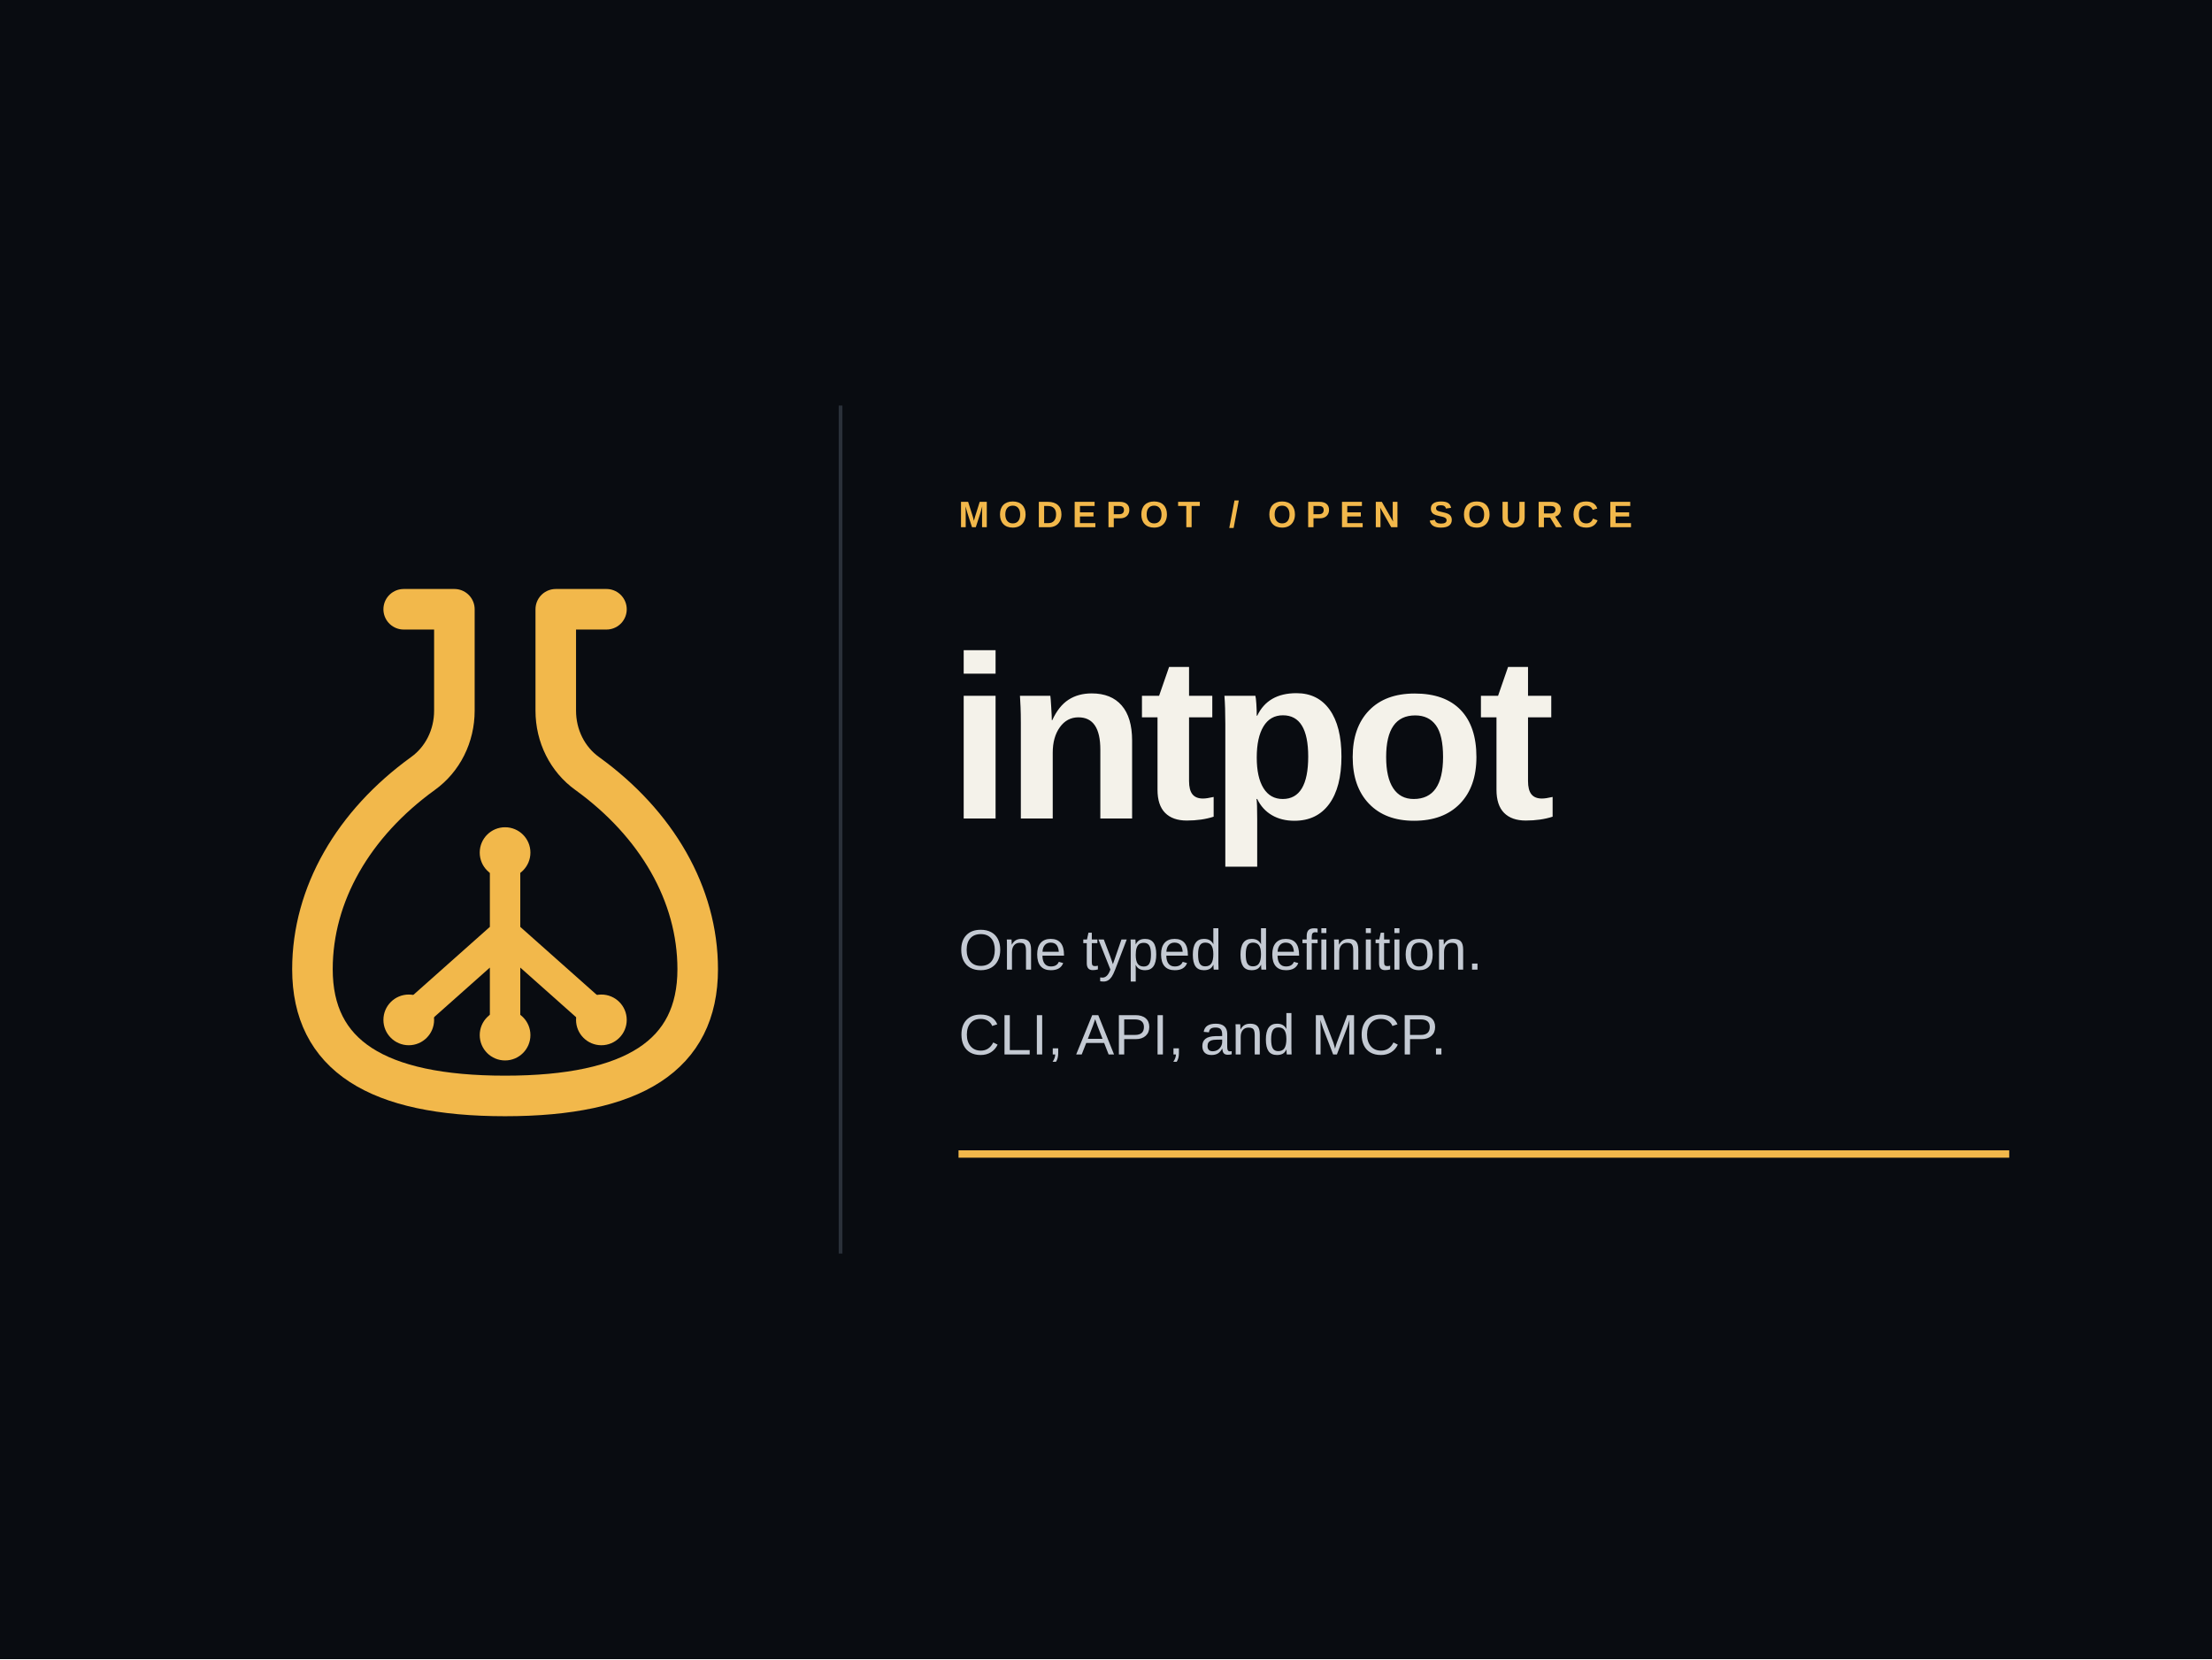
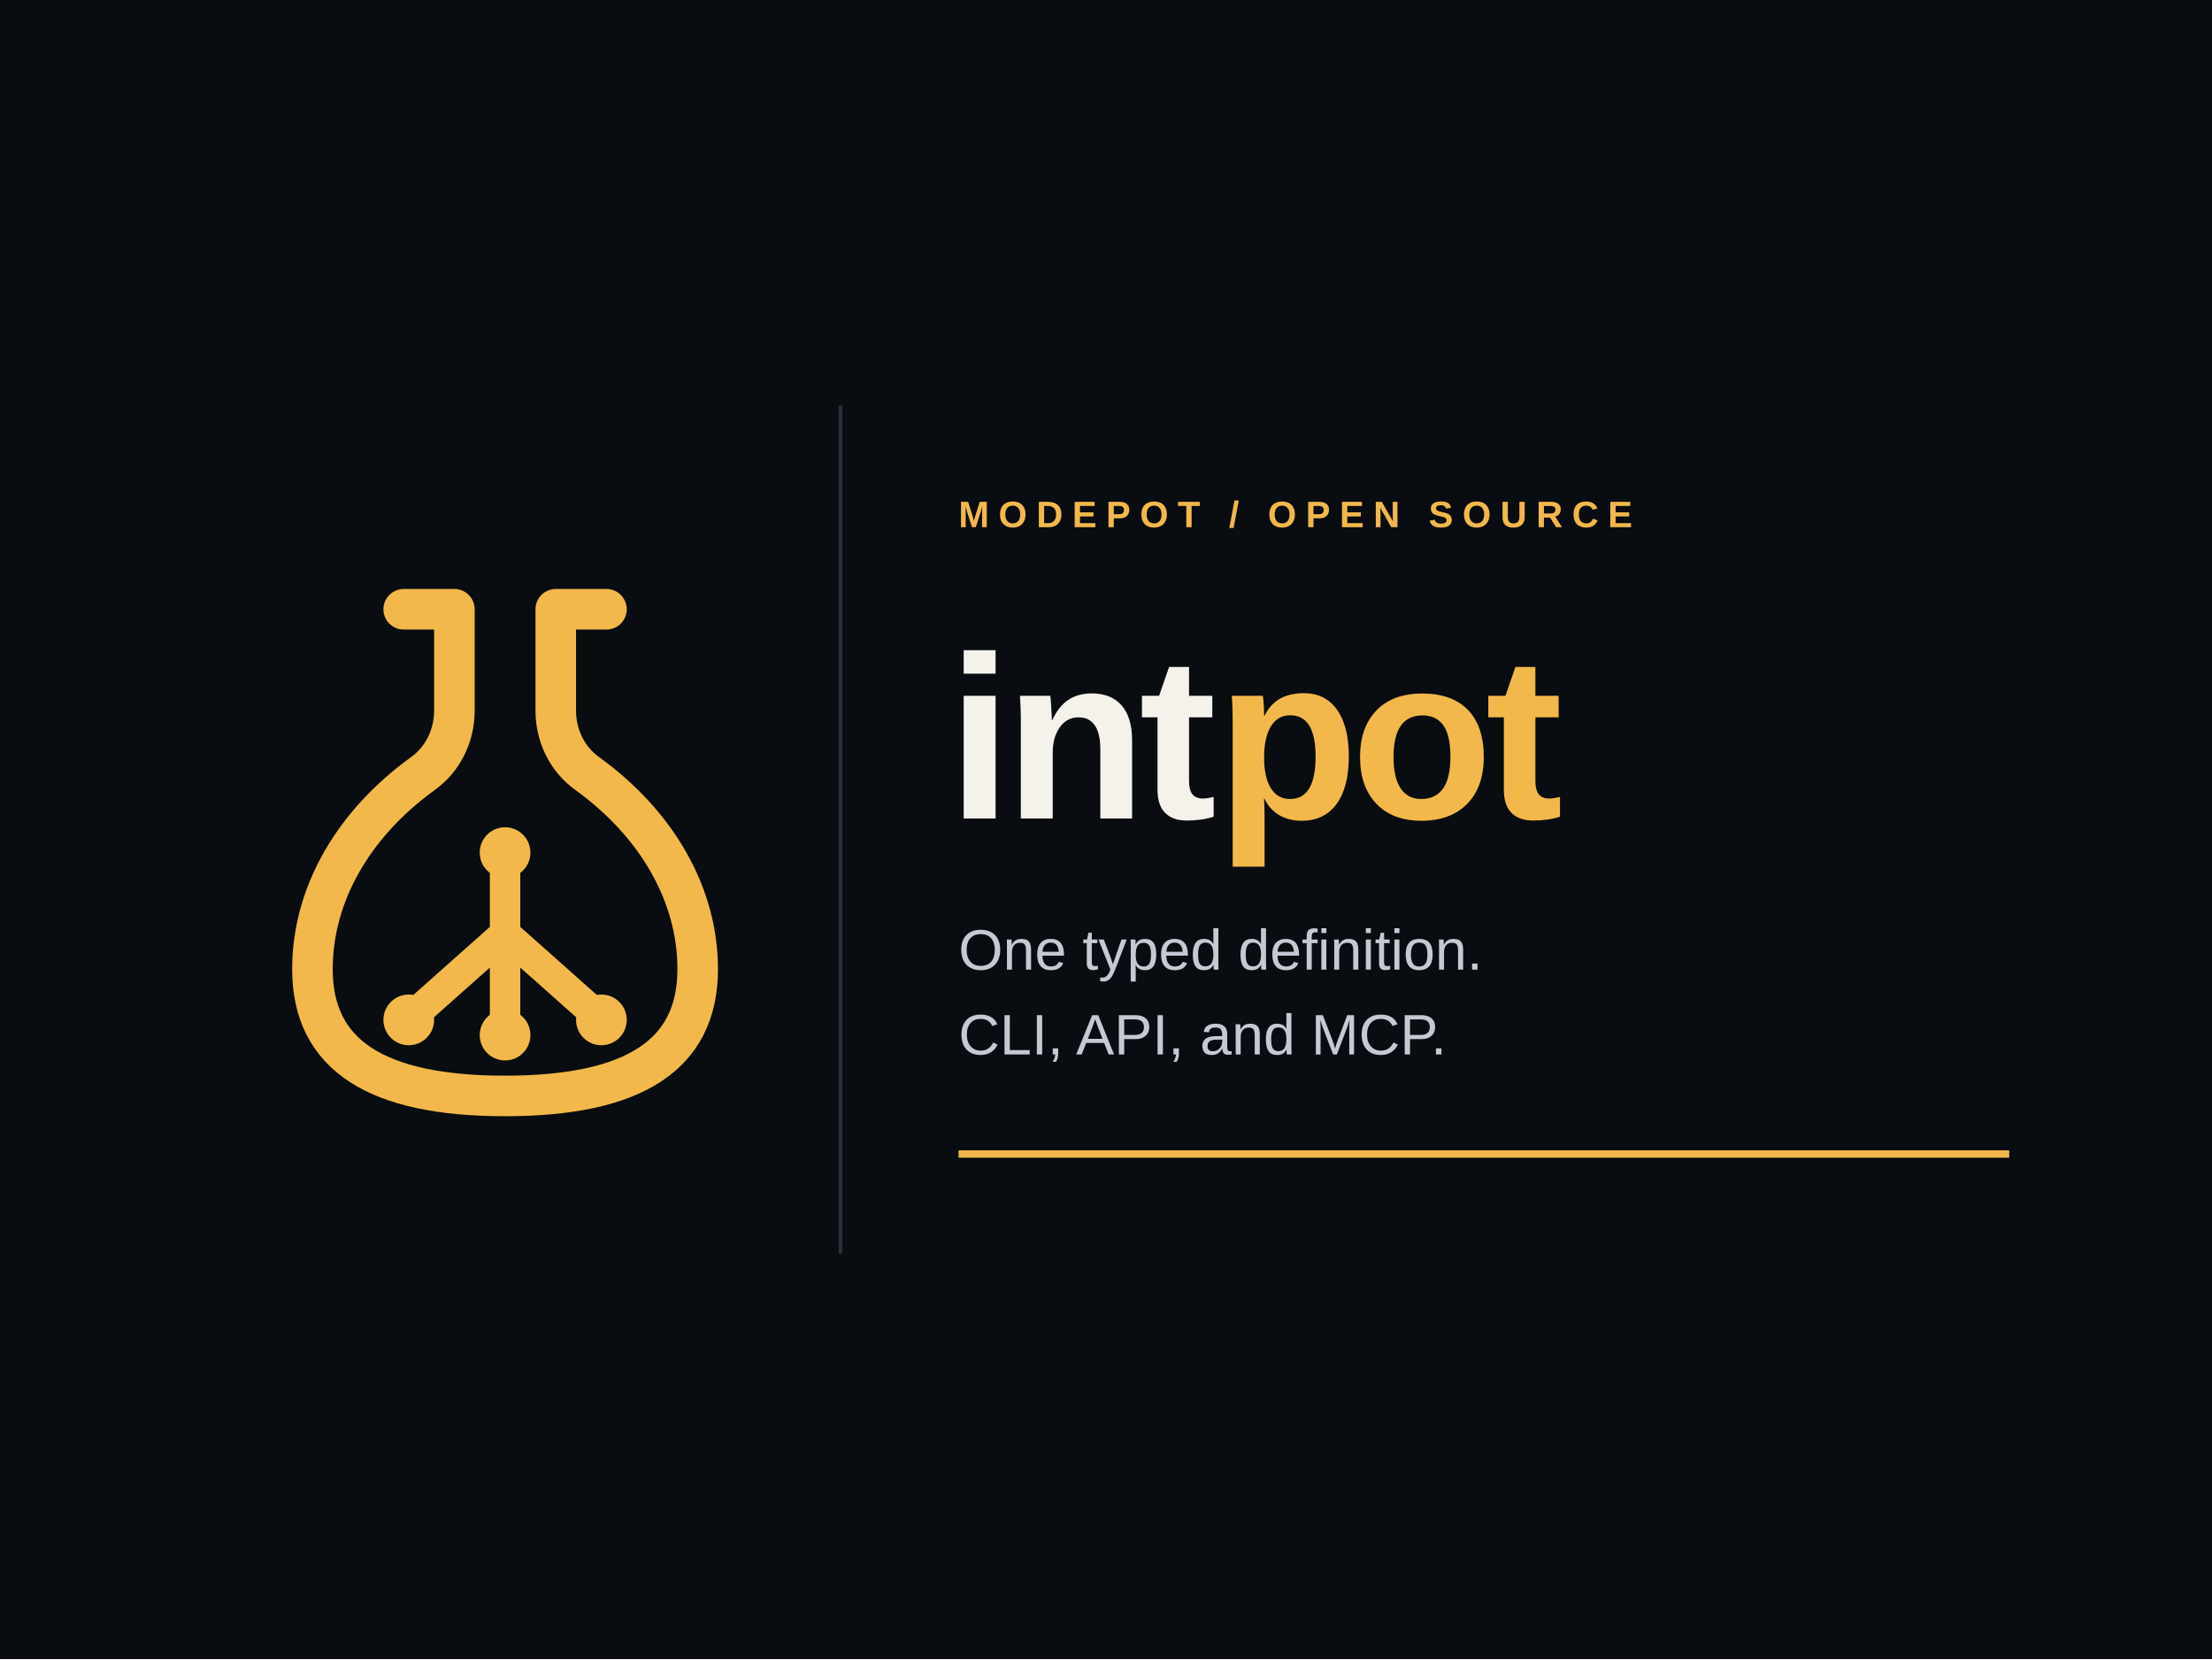
<svg xmlns="http://www.w3.org/2000/svg" width="1200" height="900" viewBox="0 0 1200 900" role="img" aria-labelledby="title desc">
  <rect width="1200" height="900" fill="#090C11" />
  <line x1="456" y1="220" x2="456" y2="680" stroke="#2A3039" stroke-width="2" />
  <g transform="translate(98 270) scale(2.75)">
    <path d="M44 22h10v20c0 5-2.3 9.6-6.2 12.4C34.1 64.3 26 78.2 26 93c0 17 12.7 25 38 25s38-8 38-25c0-14.8-8.1-28.7-21.8-38.6C76.3 51.6 74 47 74 42V22h10" fill="none" stroke="#F2B84B" stroke-width="8" stroke-linecap="round" stroke-linejoin="round" />
    <path d="M64 72v17M64 86l-18 16M64 86l18 16M64 86v20" fill="none" stroke="#F2B84B" stroke-width="6" stroke-linecap="round" stroke-linejoin="round" />
    <circle cx="64" cy="70" r="5" fill="#F2B84B" />
    <circle cx="45" cy="103" r="5" fill="#F2B84B" />
    <circle cx="64" cy="106" r="5" fill="#F2B84B" />
    <circle cx="83" cy="103" r="5" fill="#F2B84B" />
  </g>
  <text x="520" y="286" fill="#F2B84B" font-family="Arial, Helvetica, sans-serif" font-size="20" font-weight="700" letter-spacing="5">MODEPOT / OPEN SOURCE</text>
-   <text x="514" y="444" fill="#F4F2EA" font-family="Arial, Helvetica, sans-serif" font-size="126" font-weight="700" letter-spacing="-4">intpot</text>
+   <text x="514" y="444" fill="#F4F2EA" font-family="Arial, Helvetica, sans-serif" font-size="126" font-weight="700" letter-spacing="-4">int<tspan fill="#F2B84B">pot</tspan>
+   </text>
  <text x="520" y="526" fill="#C4CAD3" font-family="Arial, Helvetica, sans-serif" font-size="31" font-weight="400">One typed definition.</text>
  <text x="520" y="572" fill="#C4CAD3" font-family="Arial, Helvetica, sans-serif" font-size="31" font-weight="400">CLI, API, and MCP.</text>
  <line x1="520" y1="626" x2="1090" y2="626" stroke="#F2B84B" stroke-width="4" />
</svg>
